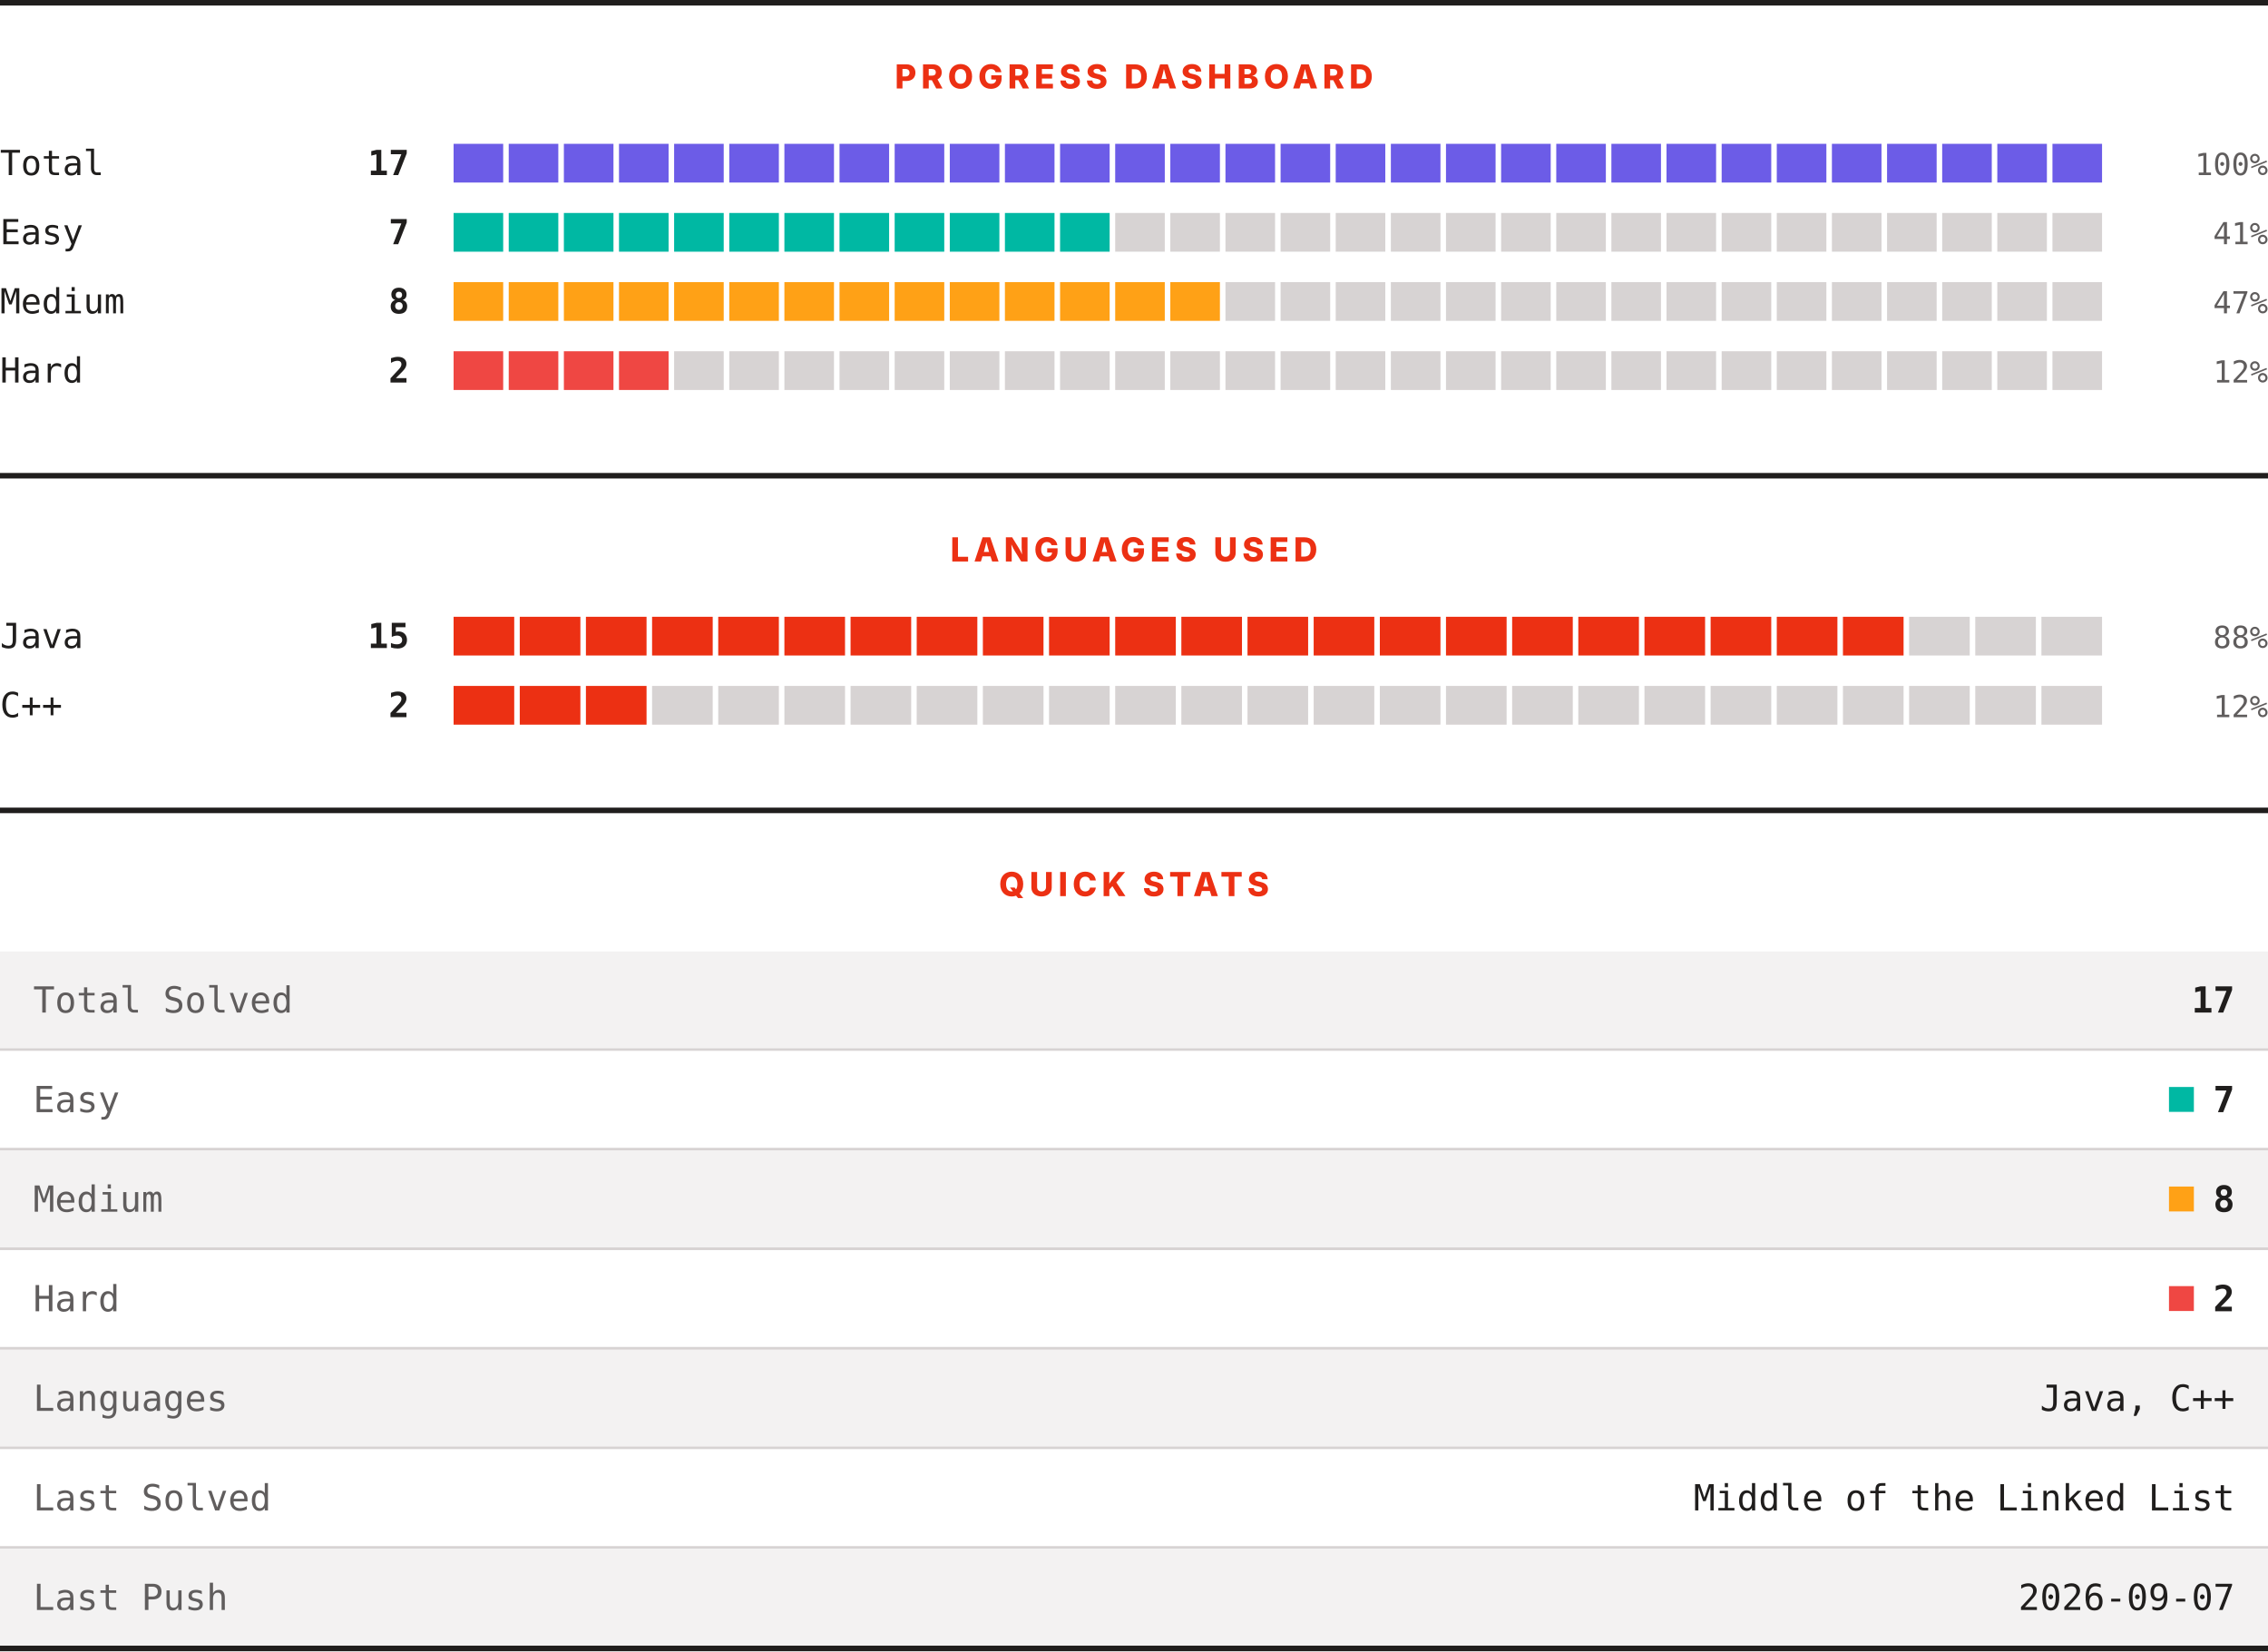
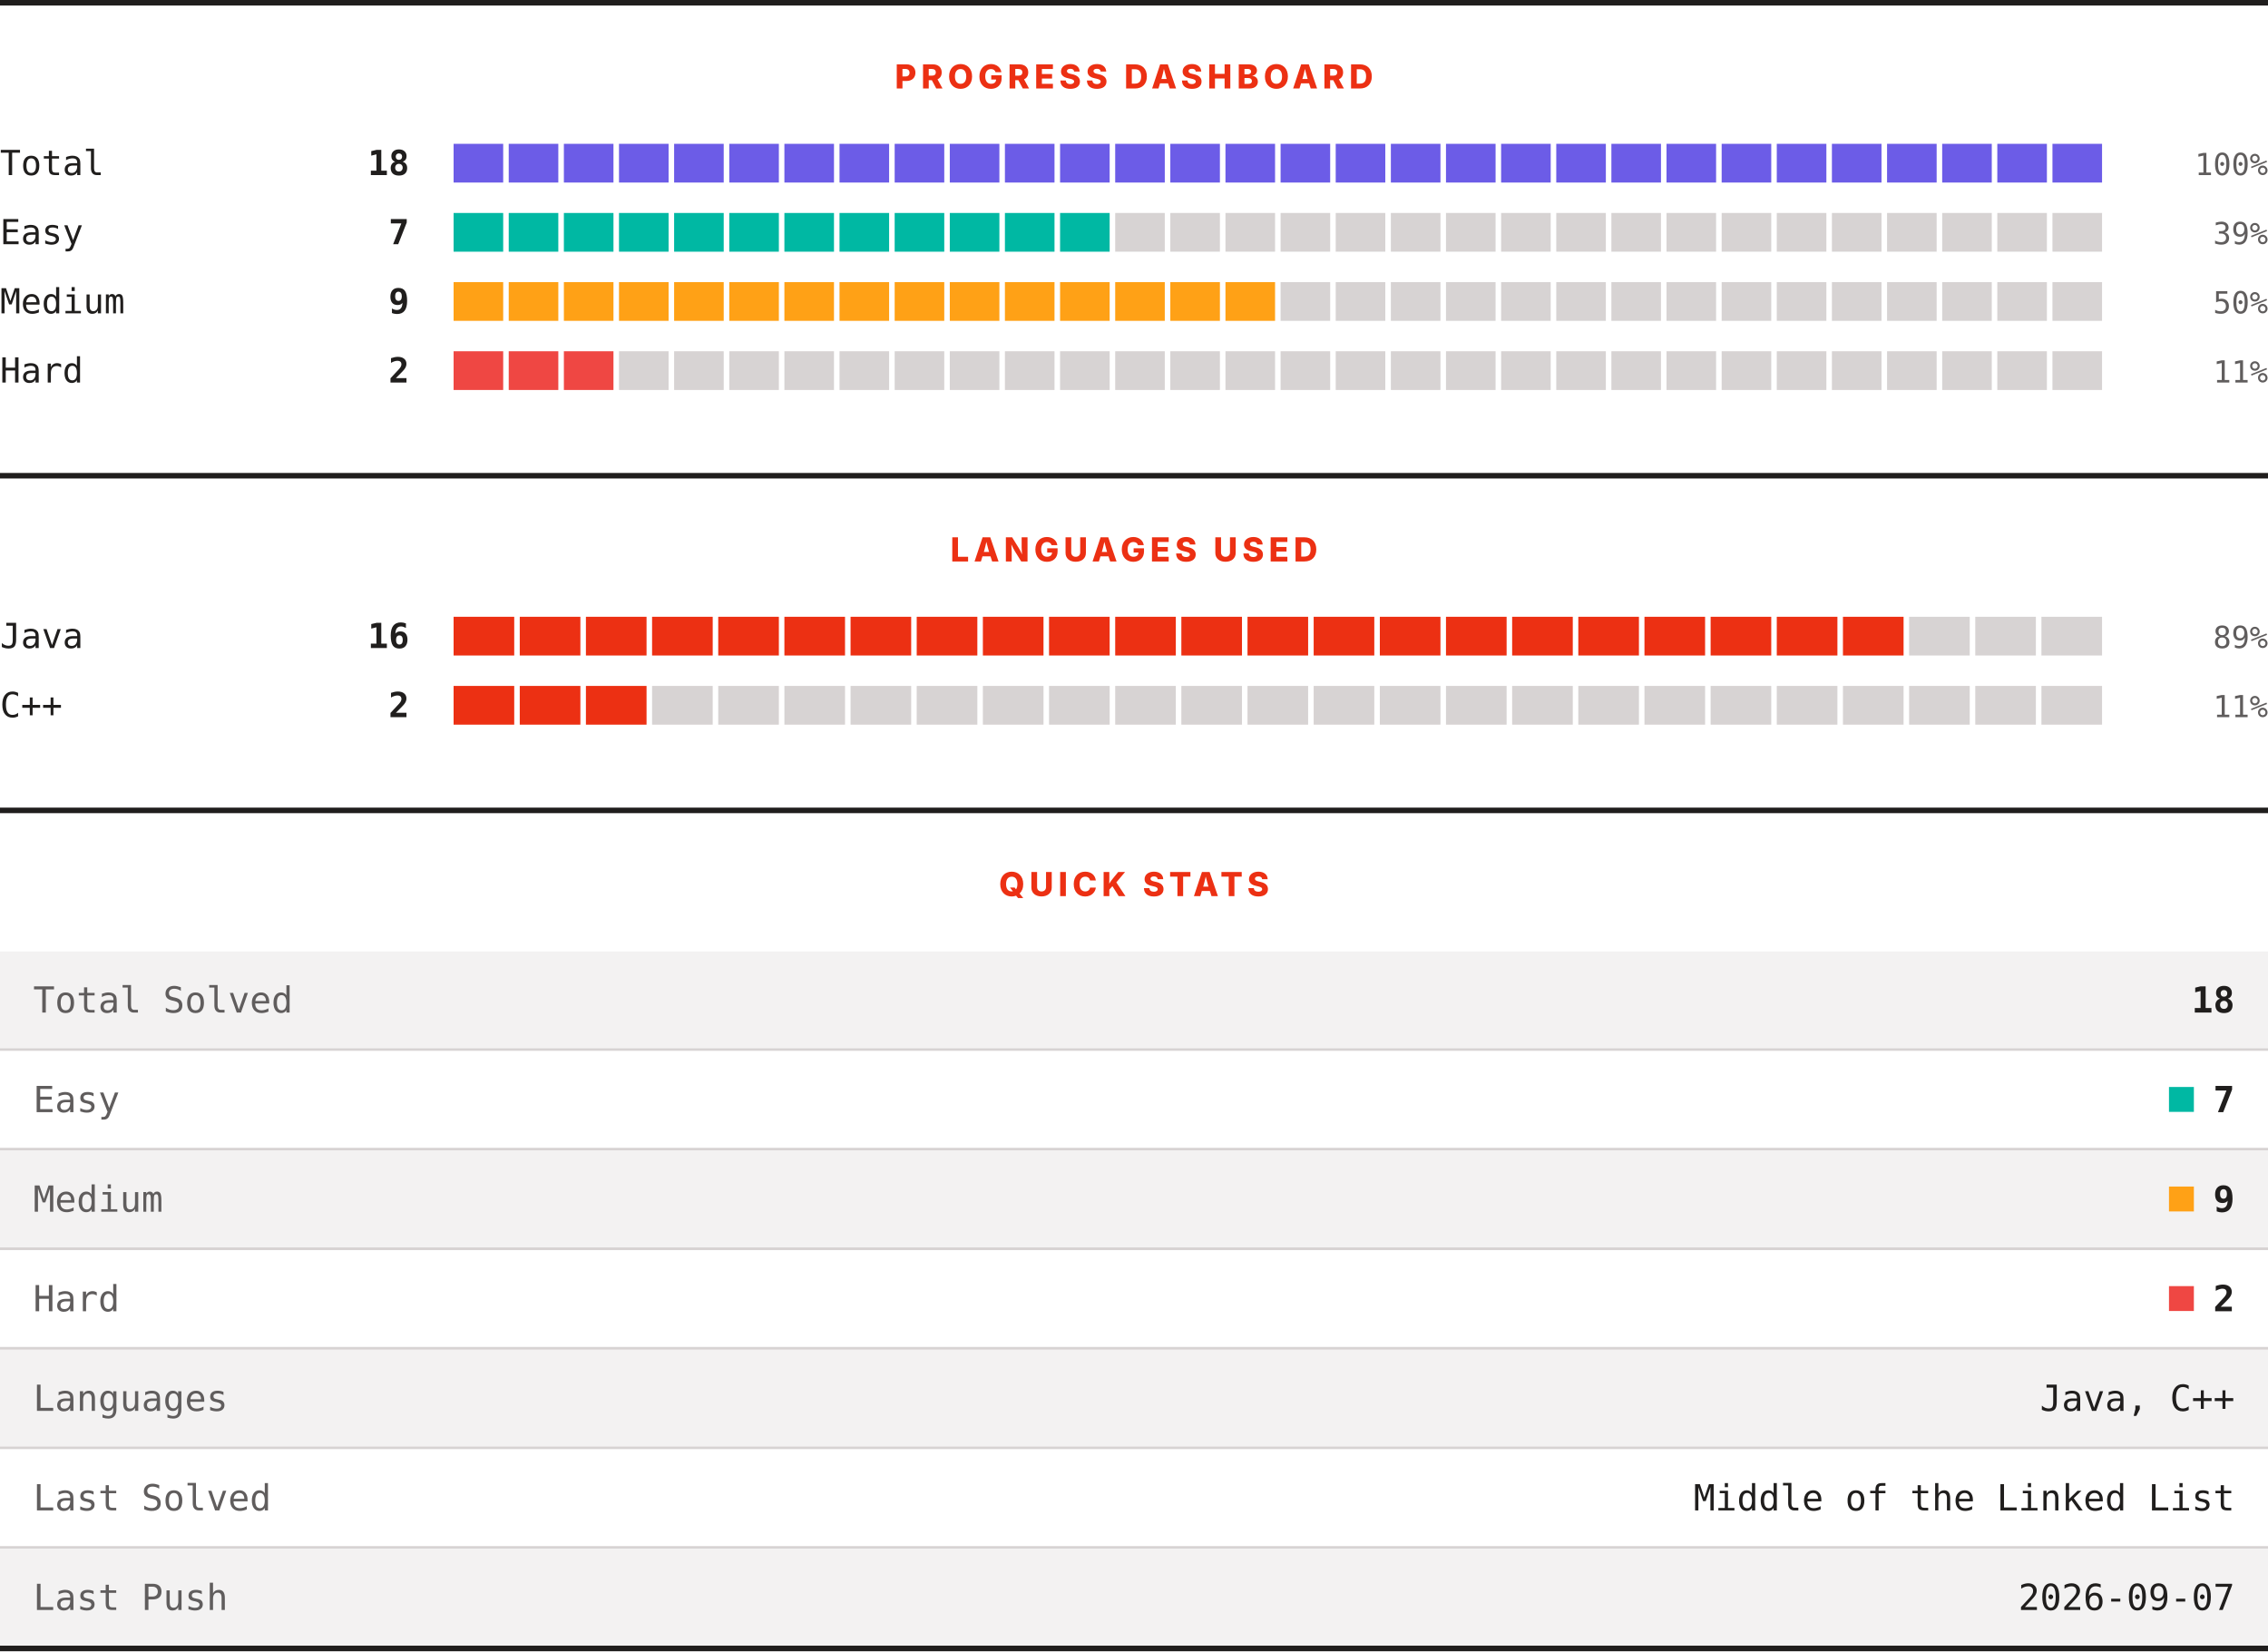
<svg xmlns="http://www.w3.org/2000/svg" width="820" height="597" viewBox="0 0 820 597" role="img" aria-label="LeetCode progress, languages and quick stats">
  <rect width="820" height="597" fill="#ffffff" />
  <rect x="0" y="0" width="820" height="2" fill="#201e1d" />
  <text x="410" y="32" text-anchor="middle" font-family="Archivo, system-ui, -apple-system, Segoe UI, sans-serif" font-size="12" font-weight="800" letter-spacing="1.68" fill="#ec3013">PROGRESS DASHBOARD</text>
  <text x="0" y="63.3" font-family="ui-monospace, SFMono-Regular, Menlo, Consolas, monospace" font-size="12.5" fill="#201e1d">Total</text>
-   <text x="148" y="63.3" text-anchor="end" font-family="ui-monospace, SFMono-Regular, Menlo, Consolas, monospace" font-size="12.5" font-weight="700" fill="#201e1d">17</text>
+   <text x="148" y="63.3" text-anchor="end" font-family="ui-monospace, SFMono-Regular, Menlo, Consolas, monospace" font-size="12.5" font-weight="700" fill="#201e1d">18</text>
  <rect x="164.00" y="52" width="17.93" height="14" fill="#6c5ce7" />
  <rect x="183.93" y="52" width="17.93" height="14" fill="#6c5ce7" />
  <rect x="203.87" y="52" width="17.93" height="14" fill="#6c5ce7" />
  <rect x="223.80" y="52" width="17.93" height="14" fill="#6c5ce7" />
  <rect x="243.73" y="52" width="17.93" height="14" fill="#6c5ce7" />
  <rect x="263.67" y="52" width="17.93" height="14" fill="#6c5ce7" />
  <rect x="283.60" y="52" width="17.93" height="14" fill="#6c5ce7" />
  <rect x="303.53" y="52" width="17.93" height="14" fill="#6c5ce7" />
  <rect x="323.47" y="52" width="17.93" height="14" fill="#6c5ce7" />
  <rect x="343.40" y="52" width="17.93" height="14" fill="#6c5ce7" />
  <rect x="363.33" y="52" width="17.93" height="14" fill="#6c5ce7" />
  <rect x="383.27" y="52" width="17.93" height="14" fill="#6c5ce7" />
  <rect x="403.20" y="52" width="17.93" height="14" fill="#6c5ce7" />
  <rect x="423.13" y="52" width="17.93" height="14" fill="#6c5ce7" />
  <rect x="443.07" y="52" width="17.93" height="14" fill="#6c5ce7" />
  <rect x="463.00" y="52" width="17.93" height="14" fill="#6c5ce7" />
  <rect x="482.93" y="52" width="17.93" height="14" fill="#6c5ce7" />
  <rect x="502.87" y="52" width="17.93" height="14" fill="#6c5ce7" />
  <rect x="522.80" y="52" width="17.93" height="14" fill="#6c5ce7" />
  <rect x="542.73" y="52" width="17.93" height="14" fill="#6c5ce7" />
  <rect x="562.67" y="52" width="17.93" height="14" fill="#6c5ce7" />
  <rect x="582.60" y="52" width="17.93" height="14" fill="#6c5ce7" />
  <rect x="602.53" y="52" width="17.93" height="14" fill="#6c5ce7" />
  <rect x="622.47" y="52" width="17.93" height="14" fill="#6c5ce7" />
  <rect x="642.40" y="52" width="17.93" height="14" fill="#6c5ce7" />
  <rect x="662.33" y="52" width="17.93" height="14" fill="#6c5ce7" />
  <rect x="682.27" y="52" width="17.93" height="14" fill="#6c5ce7" />
  <rect x="702.20" y="52" width="17.93" height="14" fill="#6c5ce7" />
  <rect x="722.13" y="52" width="17.93" height="14" fill="#6c5ce7" />
  <rect x="742.07" y="52" width="17.93" height="14" fill="#6c5ce7" />
  <text x="820" y="63.3" text-anchor="end" font-family="ui-monospace, SFMono-Regular, Menlo, Consolas, monospace" font-size="11" fill="#605d5d">100%</text>
  <text x="0" y="88.3" font-family="ui-monospace, SFMono-Regular, Menlo, Consolas, monospace" font-size="12.5" fill="#201e1d">Easy</text>
  <text x="148" y="88.3" text-anchor="end" font-family="ui-monospace, SFMono-Regular, Menlo, Consolas, monospace" font-size="12.5" font-weight="700" fill="#201e1d">7</text>
  <rect x="164.00" y="77" width="17.93" height="14" fill="#00b8a3" />
  <rect x="183.93" y="77" width="17.93" height="14" fill="#00b8a3" />
  <rect x="203.87" y="77" width="17.93" height="14" fill="#00b8a3" />
  <rect x="223.80" y="77" width="17.93" height="14" fill="#00b8a3" />
  <rect x="243.73" y="77" width="17.93" height="14" fill="#00b8a3" />
  <rect x="263.67" y="77" width="17.93" height="14" fill="#00b8a3" />
  <rect x="283.60" y="77" width="17.93" height="14" fill="#00b8a3" />
  <rect x="303.53" y="77" width="17.93" height="14" fill="#00b8a3" />
  <rect x="323.47" y="77" width="17.93" height="14" fill="#00b8a3" />
  <rect x="343.40" y="77" width="17.93" height="14" fill="#00b8a3" />
  <rect x="363.33" y="77" width="17.93" height="14" fill="#00b8a3" />
  <rect x="383.27" y="77" width="17.93" height="14" fill="#00b8a3" />
  <rect x="403.20" y="77" width="17.93" height="14" fill="#d7d3d3" />
  <rect x="423.13" y="77" width="17.93" height="14" fill="#d7d3d3" />
  <rect x="443.07" y="77" width="17.93" height="14" fill="#d7d3d3" />
  <rect x="463.00" y="77" width="17.93" height="14" fill="#d7d3d3" />
  <rect x="482.93" y="77" width="17.93" height="14" fill="#d7d3d3" />
  <rect x="502.87" y="77" width="17.93" height="14" fill="#d7d3d3" />
  <rect x="522.80" y="77" width="17.93" height="14" fill="#d7d3d3" />
  <rect x="542.73" y="77" width="17.93" height="14" fill="#d7d3d3" />
  <rect x="562.67" y="77" width="17.93" height="14" fill="#d7d3d3" />
  <rect x="582.60" y="77" width="17.93" height="14" fill="#d7d3d3" />
  <rect x="602.53" y="77" width="17.93" height="14" fill="#d7d3d3" />
  <rect x="622.47" y="77" width="17.93" height="14" fill="#d7d3d3" />
  <rect x="642.40" y="77" width="17.93" height="14" fill="#d7d3d3" />
  <rect x="662.33" y="77" width="17.93" height="14" fill="#d7d3d3" />
  <rect x="682.27" y="77" width="17.93" height="14" fill="#d7d3d3" />
  <rect x="702.20" y="77" width="17.93" height="14" fill="#d7d3d3" />
  <rect x="722.13" y="77" width="17.93" height="14" fill="#d7d3d3" />
  <rect x="742.07" y="77" width="17.93" height="14" fill="#d7d3d3" />
-   <text x="820" y="88.3" text-anchor="end" font-family="ui-monospace, SFMono-Regular, Menlo, Consolas, monospace" font-size="11" fill="#605d5d">41%</text>
+   <text x="820" y="88.3" text-anchor="end" font-family="ui-monospace, SFMono-Regular, Menlo, Consolas, monospace" font-size="11" fill="#605d5d">39%</text>
  <text x="0" y="113.3" font-family="ui-monospace, SFMono-Regular, Menlo, Consolas, monospace" font-size="12.5" fill="#201e1d">Medium</text>
-   <text x="148" y="113.3" text-anchor="end" font-family="ui-monospace, SFMono-Regular, Menlo, Consolas, monospace" font-size="12.5" font-weight="700" fill="#201e1d">8</text>
+   <text x="148" y="113.3" text-anchor="end" font-family="ui-monospace, SFMono-Regular, Menlo, Consolas, monospace" font-size="12.5" font-weight="700" fill="#201e1d">9</text>
  <rect x="164.00" y="102" width="17.93" height="14" fill="#ffa116" />
  <rect x="183.93" y="102" width="17.93" height="14" fill="#ffa116" />
  <rect x="203.87" y="102" width="17.93" height="14" fill="#ffa116" />
  <rect x="223.80" y="102" width="17.93" height="14" fill="#ffa116" />
  <rect x="243.73" y="102" width="17.93" height="14" fill="#ffa116" />
  <rect x="263.67" y="102" width="17.93" height="14" fill="#ffa116" />
  <rect x="283.60" y="102" width="17.93" height="14" fill="#ffa116" />
  <rect x="303.53" y="102" width="17.93" height="14" fill="#ffa116" />
  <rect x="323.47" y="102" width="17.93" height="14" fill="#ffa116" />
  <rect x="343.40" y="102" width="17.93" height="14" fill="#ffa116" />
  <rect x="363.33" y="102" width="17.93" height="14" fill="#ffa116" />
  <rect x="383.27" y="102" width="17.93" height="14" fill="#ffa116" />
  <rect x="403.20" y="102" width="17.93" height="14" fill="#ffa116" />
  <rect x="423.13" y="102" width="17.93" height="14" fill="#ffa116" />
-   <rect x="443.07" y="102" width="17.93" height="14" fill="#d7d3d3" />
+   <rect x="443.07" y="102" width="17.93" height="14" fill="#ffa116" />
  <rect x="463.00" y="102" width="17.93" height="14" fill="#d7d3d3" />
  <rect x="482.93" y="102" width="17.93" height="14" fill="#d7d3d3" />
  <rect x="502.87" y="102" width="17.93" height="14" fill="#d7d3d3" />
  <rect x="522.80" y="102" width="17.93" height="14" fill="#d7d3d3" />
  <rect x="542.73" y="102" width="17.93" height="14" fill="#d7d3d3" />
  <rect x="562.67" y="102" width="17.93" height="14" fill="#d7d3d3" />
  <rect x="582.60" y="102" width="17.93" height="14" fill="#d7d3d3" />
  <rect x="602.53" y="102" width="17.93" height="14" fill="#d7d3d3" />
  <rect x="622.47" y="102" width="17.93" height="14" fill="#d7d3d3" />
  <rect x="642.40" y="102" width="17.93" height="14" fill="#d7d3d3" />
  <rect x="662.33" y="102" width="17.93" height="14" fill="#d7d3d3" />
  <rect x="682.27" y="102" width="17.93" height="14" fill="#d7d3d3" />
  <rect x="702.20" y="102" width="17.93" height="14" fill="#d7d3d3" />
  <rect x="722.13" y="102" width="17.93" height="14" fill="#d7d3d3" />
  <rect x="742.07" y="102" width="17.93" height="14" fill="#d7d3d3" />
-   <text x="820" y="113.3" text-anchor="end" font-family="ui-monospace, SFMono-Regular, Menlo, Consolas, monospace" font-size="11" fill="#605d5d">47%</text>
+   <text x="820" y="113.3" text-anchor="end" font-family="ui-monospace, SFMono-Regular, Menlo, Consolas, monospace" font-size="11" fill="#605d5d">50%</text>
  <text x="0" y="138.3" font-family="ui-monospace, SFMono-Regular, Menlo, Consolas, monospace" font-size="12.5" fill="#201e1d">Hard</text>
  <text x="148" y="138.3" text-anchor="end" font-family="ui-monospace, SFMono-Regular, Menlo, Consolas, monospace" font-size="12.5" font-weight="700" fill="#201e1d">2</text>
  <rect x="164.00" y="127" width="17.93" height="14" fill="#ef4743" />
  <rect x="183.93" y="127" width="17.93" height="14" fill="#ef4743" />
  <rect x="203.87" y="127" width="17.93" height="14" fill="#ef4743" />
-   <rect x="223.80" y="127" width="17.93" height="14" fill="#ef4743" />
+   <rect x="223.80" y="127" width="17.93" height="14" fill="#d7d3d3" />
  <rect x="243.73" y="127" width="17.93" height="14" fill="#d7d3d3" />
  <rect x="263.67" y="127" width="17.93" height="14" fill="#d7d3d3" />
  <rect x="283.60" y="127" width="17.93" height="14" fill="#d7d3d3" />
  <rect x="303.53" y="127" width="17.93" height="14" fill="#d7d3d3" />
  <rect x="323.47" y="127" width="17.93" height="14" fill="#d7d3d3" />
  <rect x="343.40" y="127" width="17.93" height="14" fill="#d7d3d3" />
  <rect x="363.33" y="127" width="17.93" height="14" fill="#d7d3d3" />
  <rect x="383.27" y="127" width="17.93" height="14" fill="#d7d3d3" />
  <rect x="403.20" y="127" width="17.93" height="14" fill="#d7d3d3" />
  <rect x="423.13" y="127" width="17.93" height="14" fill="#d7d3d3" />
  <rect x="443.07" y="127" width="17.93" height="14" fill="#d7d3d3" />
  <rect x="463.00" y="127" width="17.93" height="14" fill="#d7d3d3" />
  <rect x="482.93" y="127" width="17.93" height="14" fill="#d7d3d3" />
  <rect x="502.87" y="127" width="17.93" height="14" fill="#d7d3d3" />
  <rect x="522.80" y="127" width="17.93" height="14" fill="#d7d3d3" />
  <rect x="542.73" y="127" width="17.93" height="14" fill="#d7d3d3" />
  <rect x="562.67" y="127" width="17.93" height="14" fill="#d7d3d3" />
  <rect x="582.60" y="127" width="17.93" height="14" fill="#d7d3d3" />
  <rect x="602.53" y="127" width="17.93" height="14" fill="#d7d3d3" />
  <rect x="622.47" y="127" width="17.93" height="14" fill="#d7d3d3" />
  <rect x="642.40" y="127" width="17.93" height="14" fill="#d7d3d3" />
  <rect x="662.33" y="127" width="17.93" height="14" fill="#d7d3d3" />
  <rect x="682.27" y="127" width="17.93" height="14" fill="#d7d3d3" />
  <rect x="702.20" y="127" width="17.93" height="14" fill="#d7d3d3" />
  <rect x="722.13" y="127" width="17.93" height="14" fill="#d7d3d3" />
  <rect x="742.07" y="127" width="17.93" height="14" fill="#d7d3d3" />
-   <text x="820" y="138.3" text-anchor="end" font-family="ui-monospace, SFMono-Regular, Menlo, Consolas, monospace" font-size="11" fill="#605d5d">12%</text>
+   <text x="820" y="138.3" text-anchor="end" font-family="ui-monospace, SFMono-Regular, Menlo, Consolas, monospace" font-size="11" fill="#605d5d">11%</text>
  <rect x="0" y="171" width="820" height="2" fill="#201e1d" />
  <text x="410" y="203" text-anchor="middle" font-family="Archivo, system-ui, -apple-system, Segoe UI, sans-serif" font-size="12" font-weight="800" letter-spacing="1.68" fill="#ec3013">LANGUAGES USED</text>
  <text x="0" y="234.3" font-family="ui-monospace, SFMono-Regular, Menlo, Consolas, monospace" font-size="12.5" fill="#201e1d">Java</text>
-   <text x="148" y="234.3" text-anchor="end" font-family="ui-monospace, SFMono-Regular, Menlo, Consolas, monospace" font-size="12.5" font-weight="700" fill="#201e1d">15</text>
+   <text x="148" y="234.3" text-anchor="end" font-family="ui-monospace, SFMono-Regular, Menlo, Consolas, monospace" font-size="12.5" font-weight="700" fill="#201e1d">16</text>
  <rect x="164.00" y="223" width="21.92" height="14" fill="#ec3013" />
  <rect x="187.92" y="223" width="21.92" height="14" fill="#ec3013" />
  <rect x="211.84" y="223" width="21.92" height="14" fill="#ec3013" />
  <rect x="235.76" y="223" width="21.92" height="14" fill="#ec3013" />
  <rect x="259.68" y="223" width="21.92" height="14" fill="#ec3013" />
  <rect x="283.60" y="223" width="21.92" height="14" fill="#ec3013" />
  <rect x="307.52" y="223" width="21.92" height="14" fill="#ec3013" />
  <rect x="331.44" y="223" width="21.92" height="14" fill="#ec3013" />
  <rect x="355.36" y="223" width="21.92" height="14" fill="#ec3013" />
  <rect x="379.28" y="223" width="21.92" height="14" fill="#ec3013" />
  <rect x="403.20" y="223" width="21.92" height="14" fill="#ec3013" />
  <rect x="427.12" y="223" width="21.92" height="14" fill="#ec3013" />
  <rect x="451.04" y="223" width="21.92" height="14" fill="#ec3013" />
  <rect x="474.96" y="223" width="21.92" height="14" fill="#ec3013" />
  <rect x="498.88" y="223" width="21.92" height="14" fill="#ec3013" />
  <rect x="522.80" y="223" width="21.92" height="14" fill="#ec3013" />
  <rect x="546.72" y="223" width="21.92" height="14" fill="#ec3013" />
  <rect x="570.64" y="223" width="21.92" height="14" fill="#ec3013" />
  <rect x="594.56" y="223" width="21.92" height="14" fill="#ec3013" />
  <rect x="618.48" y="223" width="21.92" height="14" fill="#ec3013" />
  <rect x="642.40" y="223" width="21.92" height="14" fill="#ec3013" />
  <rect x="666.32" y="223" width="21.92" height="14" fill="#ec3013" />
  <rect x="690.24" y="223" width="21.92" height="14" fill="#d7d3d3" />
  <rect x="714.16" y="223" width="21.92" height="14" fill="#d7d3d3" />
  <rect x="738.08" y="223" width="21.92" height="14" fill="#d7d3d3" />
-   <text x="820" y="234.3" text-anchor="end" font-family="ui-monospace, SFMono-Regular, Menlo, Consolas, monospace" font-size="11" fill="#605d5d">88%</text>
+   <text x="820" y="234.3" text-anchor="end" font-family="ui-monospace, SFMono-Regular, Menlo, Consolas, monospace" font-size="11" fill="#605d5d">89%</text>
  <text x="0" y="259.3" font-family="ui-monospace, SFMono-Regular, Menlo, Consolas, monospace" font-size="12.5" fill="#201e1d">C++</text>
  <text x="148" y="259.3" text-anchor="end" font-family="ui-monospace, SFMono-Regular, Menlo, Consolas, monospace" font-size="12.5" font-weight="700" fill="#201e1d">2</text>
  <rect x="164.00" y="248" width="21.92" height="14" fill="#ec3013" />
  <rect x="187.92" y="248" width="21.92" height="14" fill="#ec3013" />
  <rect x="211.84" y="248" width="21.92" height="14" fill="#ec3013" />
  <rect x="235.76" y="248" width="21.92" height="14" fill="#d7d3d3" />
  <rect x="259.68" y="248" width="21.92" height="14" fill="#d7d3d3" />
  <rect x="283.60" y="248" width="21.92" height="14" fill="#d7d3d3" />
  <rect x="307.52" y="248" width="21.92" height="14" fill="#d7d3d3" />
  <rect x="331.44" y="248" width="21.92" height="14" fill="#d7d3d3" />
  <rect x="355.36" y="248" width="21.92" height="14" fill="#d7d3d3" />
  <rect x="379.28" y="248" width="21.92" height="14" fill="#d7d3d3" />
  <rect x="403.20" y="248" width="21.92" height="14" fill="#d7d3d3" />
  <rect x="427.12" y="248" width="21.92" height="14" fill="#d7d3d3" />
  <rect x="451.04" y="248" width="21.92" height="14" fill="#d7d3d3" />
  <rect x="474.96" y="248" width="21.92" height="14" fill="#d7d3d3" />
  <rect x="498.88" y="248" width="21.92" height="14" fill="#d7d3d3" />
  <rect x="522.80" y="248" width="21.92" height="14" fill="#d7d3d3" />
  <rect x="546.72" y="248" width="21.92" height="14" fill="#d7d3d3" />
  <rect x="570.64" y="248" width="21.92" height="14" fill="#d7d3d3" />
  <rect x="594.56" y="248" width="21.92" height="14" fill="#d7d3d3" />
  <rect x="618.48" y="248" width="21.92" height="14" fill="#d7d3d3" />
  <rect x="642.40" y="248" width="21.92" height="14" fill="#d7d3d3" />
  <rect x="666.32" y="248" width="21.92" height="14" fill="#d7d3d3" />
  <rect x="690.24" y="248" width="21.92" height="14" fill="#d7d3d3" />
  <rect x="714.16" y="248" width="21.92" height="14" fill="#d7d3d3" />
  <rect x="738.08" y="248" width="21.92" height="14" fill="#d7d3d3" />
-   <text x="820" y="259.3" text-anchor="end" font-family="ui-monospace, SFMono-Regular, Menlo, Consolas, monospace" font-size="11" fill="#605d5d">12%</text>
+   <text x="820" y="259.3" text-anchor="end" font-family="ui-monospace, SFMono-Regular, Menlo, Consolas, monospace" font-size="11" fill="#605d5d">11%</text>
  <rect x="0" y="292" width="820" height="2" fill="#201e1d" />
  <text x="410" y="324" text-anchor="middle" font-family="Archivo, system-ui, -apple-system, Segoe UI, sans-serif" font-size="12" font-weight="800" letter-spacing="1.68" fill="#ec3013">QUICK STATS</text>
  <rect x="0" y="344" width="820" height="35" fill="#f3f2f2" />
  <text x="12" y="366.1" font-family="ui-monospace, SFMono-Regular, Menlo, Consolas, monospace" font-size="13" fill="#605d5d">Total Solved</text>
-   <text x="808" y="366.1" text-anchor="end" font-family="ui-monospace, SFMono-Regular, Menlo, Consolas, monospace" font-size="13" font-weight="700" fill="#201e1d">17</text>
+   <text x="808" y="366.1" text-anchor="end" font-family="ui-monospace, SFMono-Regular, Menlo, Consolas, monospace" font-size="13" font-weight="700" fill="#201e1d">18</text>
  <rect x="0" y="379" width="820" height="1" fill="#d7d3d3" />
  <rect x="0" y="380" width="820" height="35" fill="#ffffff" />
  <text x="12" y="402.1" font-family="ui-monospace, SFMono-Regular, Menlo, Consolas, monospace" font-size="13" fill="#605d5d">Easy</text>
  <rect x="784.2" y="393" width="9" height="9" fill="#00b8a3" />
  <text x="808" y="402.1" text-anchor="end" font-family="ui-monospace, SFMono-Regular, Menlo, Consolas, monospace" font-size="13" font-weight="700" fill="#201e1d">7</text>
  <rect x="0" y="415" width="820" height="1" fill="#d7d3d3" />
  <rect x="0" y="416" width="820" height="35" fill="#f3f2f2" />
  <text x="12" y="438.1" font-family="ui-monospace, SFMono-Regular, Menlo, Consolas, monospace" font-size="13" fill="#605d5d">Medium</text>
  <rect x="784.2" y="429" width="9" height="9" fill="#ffa116" />
-   <text x="808" y="438.1" text-anchor="end" font-family="ui-monospace, SFMono-Regular, Menlo, Consolas, monospace" font-size="13" font-weight="700" fill="#201e1d">8</text>
+   <text x="808" y="438.1" text-anchor="end" font-family="ui-monospace, SFMono-Regular, Menlo, Consolas, monospace" font-size="13" font-weight="700" fill="#201e1d">9</text>
  <rect x="0" y="451" width="820" height="1" fill="#d7d3d3" />
  <rect x="0" y="452" width="820" height="35" fill="#ffffff" />
  <text x="12" y="474.1" font-family="ui-monospace, SFMono-Regular, Menlo, Consolas, monospace" font-size="13" fill="#605d5d">Hard</text>
  <rect x="784.2" y="465" width="9" height="9" fill="#ef4743" />
  <text x="808" y="474.1" text-anchor="end" font-family="ui-monospace, SFMono-Regular, Menlo, Consolas, monospace" font-size="13" font-weight="700" fill="#201e1d">2</text>
  <rect x="0" y="487" width="820" height="1" fill="#d7d3d3" />
  <rect x="0" y="488" width="820" height="35" fill="#f3f2f2" />
  <text x="12" y="510.1" font-family="ui-monospace, SFMono-Regular, Menlo, Consolas, monospace" font-size="13" fill="#605d5d">Languages</text>
  <text x="808" y="510.1" text-anchor="end" font-family="ui-monospace, SFMono-Regular, Menlo, Consolas, monospace" font-size="13" fill="#201e1d">Java, C++</text>
  <rect x="0" y="523" width="820" height="1" fill="#d7d3d3" />
  <rect x="0" y="524" width="820" height="35" fill="#ffffff" />
  <text x="12" y="546.1" font-family="ui-monospace, SFMono-Regular, Menlo, Consolas, monospace" font-size="13" fill="#605d5d">Last Solved</text>
  <text x="808" y="546.1" text-anchor="end" font-family="ui-monospace, SFMono-Regular, Menlo, Consolas, monospace" font-size="13" fill="#201e1d">Middle of the Linked List</text>
  <rect x="0" y="559" width="820" height="1" fill="#d7d3d3" />
  <rect x="0" y="560" width="820" height="35" fill="#f3f2f2" />
  <text x="12" y="582.1" font-family="ui-monospace, SFMono-Regular, Menlo, Consolas, monospace" font-size="13" fill="#605d5d">Last Push</text>
  <text x="808" y="582.1" text-anchor="end" font-family="ui-monospace, SFMono-Regular, Menlo, Consolas, monospace" font-size="13" fill="#201e1d">2026-09-07</text>
  <rect x="0" y="595" width="820" height="2" fill="#201e1d" />
</svg>
